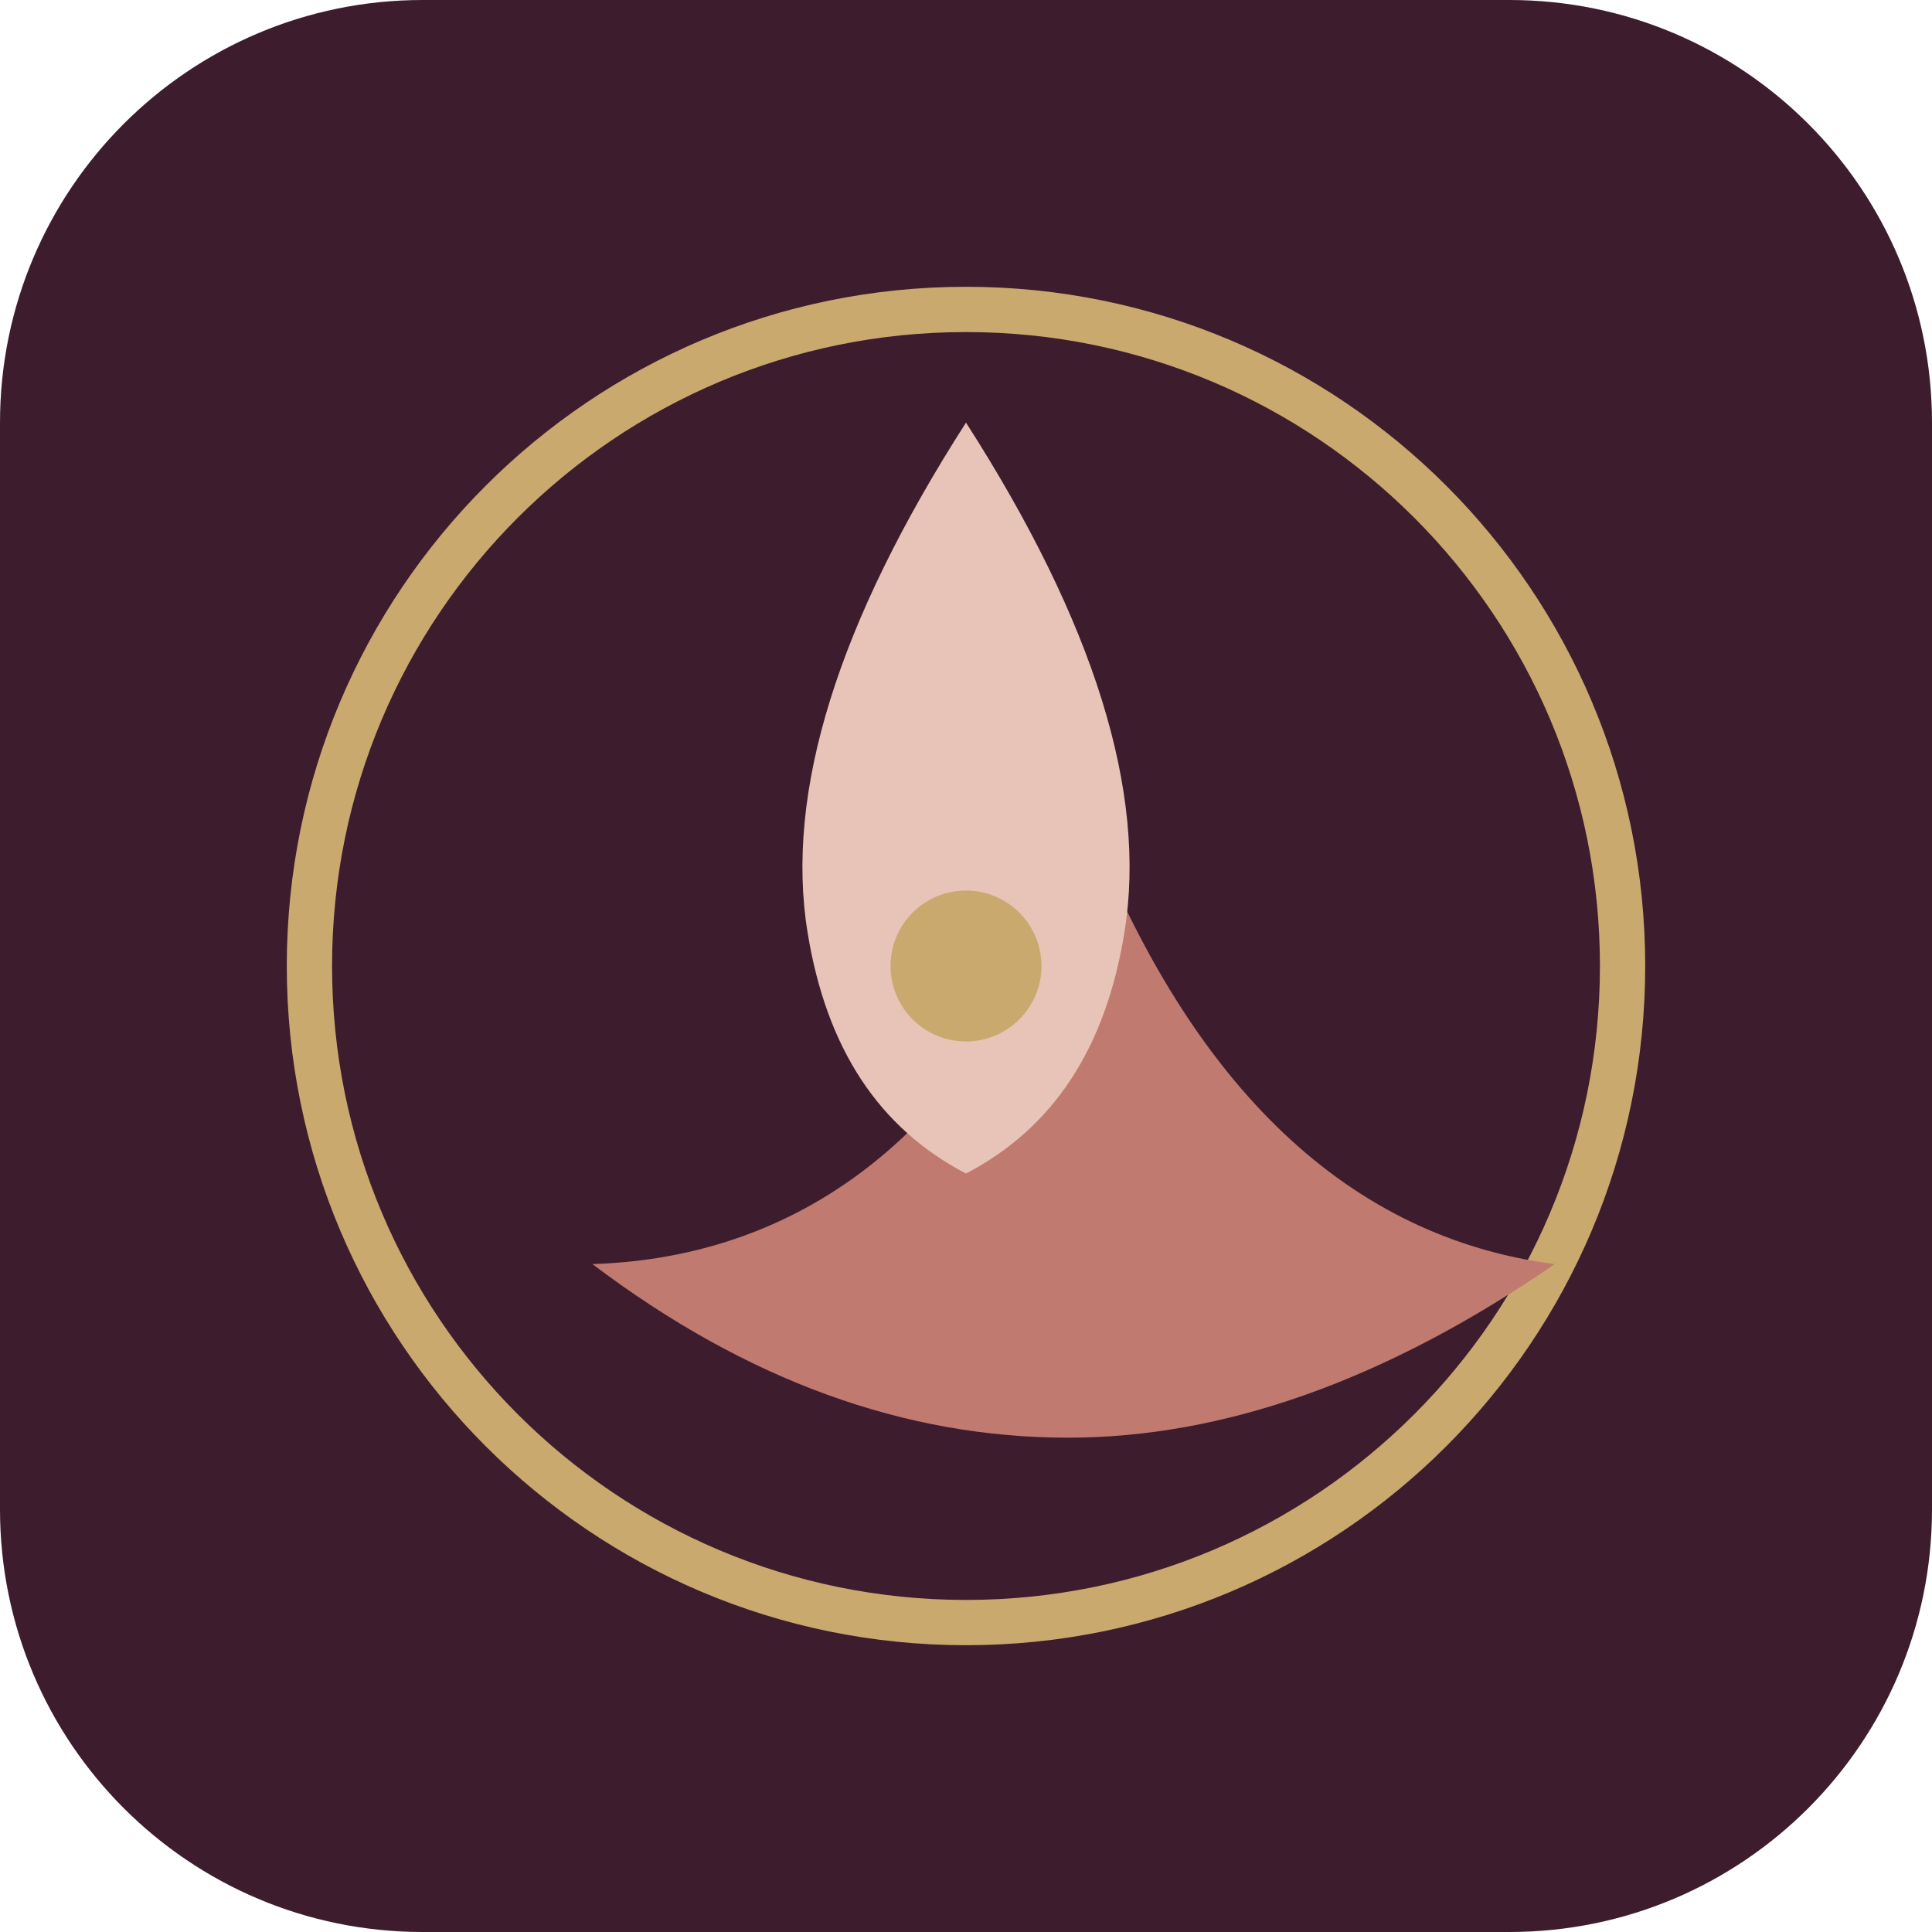
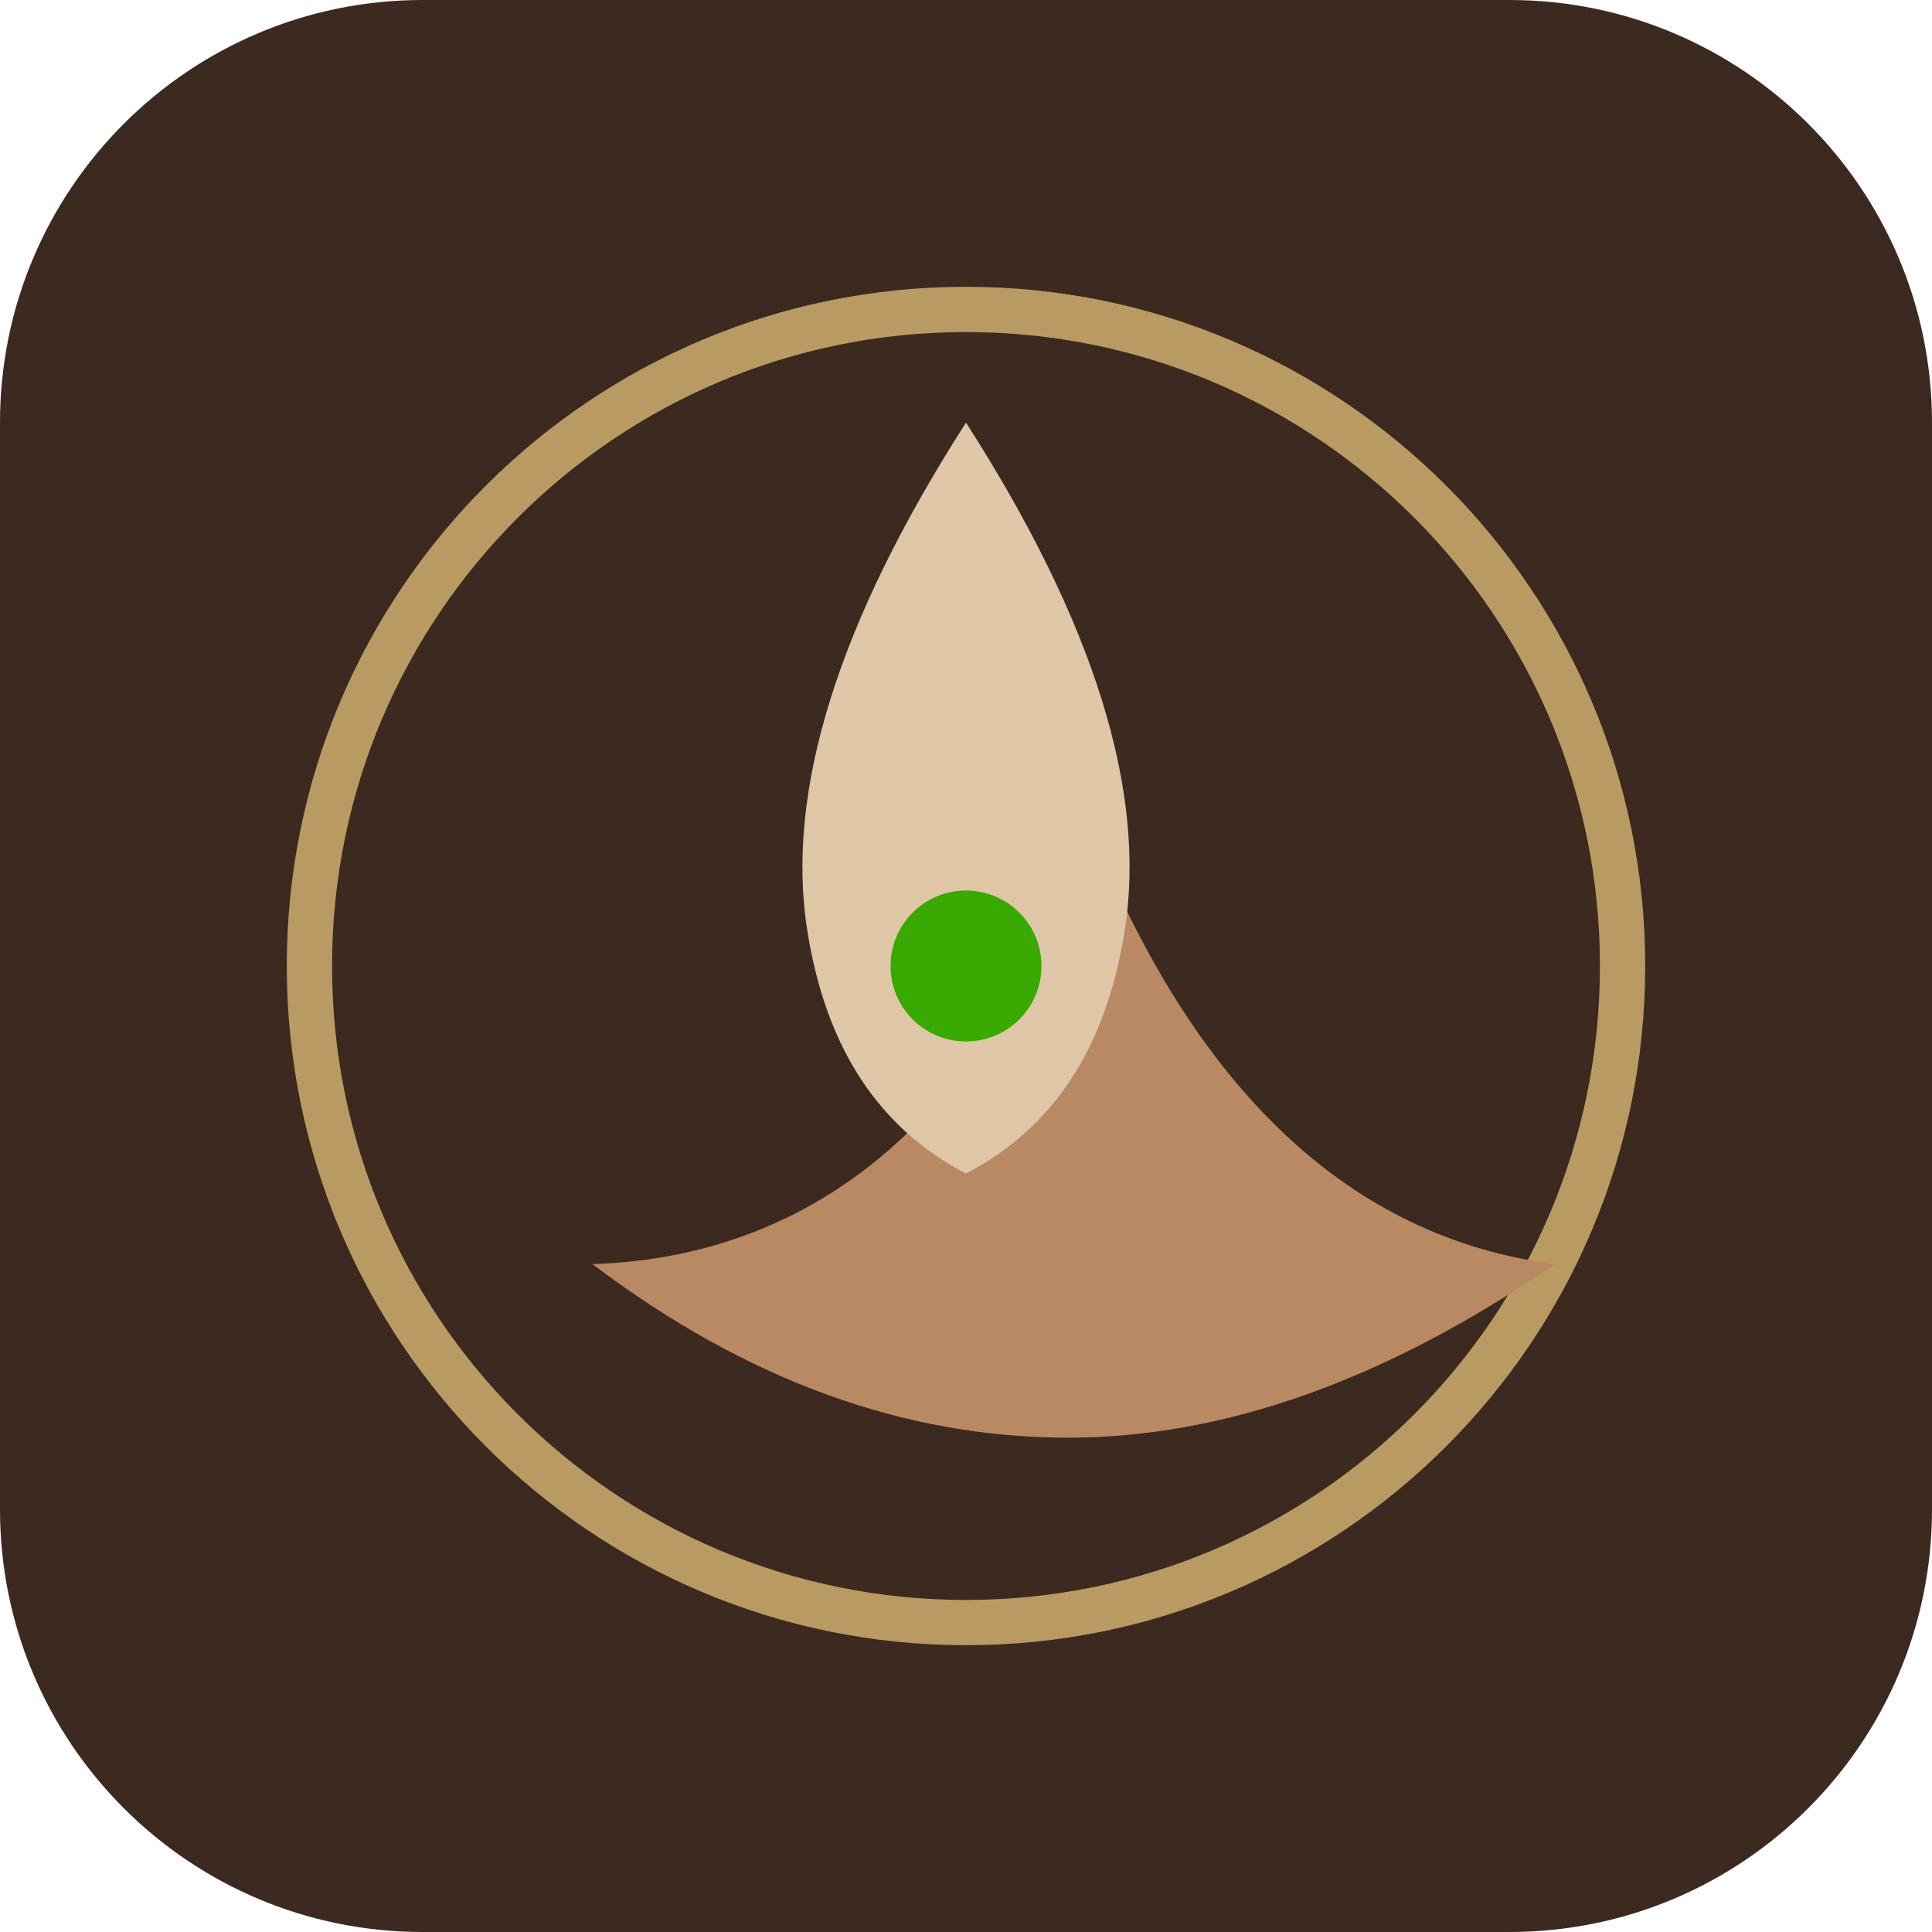
<svg xmlns="http://www.w3.org/2000/svg" viewBox="0 0 512 512">
-   <rect width="512" height="512" rx="112" fill="#3D1C2E" />
-   <circle cx="256" cy="256" r="174" fill="none" stroke="#C9A96E" stroke-width="12" />
-   <path d="M157 335c62-2 108-43 131-118 28 72 70 111 124 118-45 31-88 46-129 46-43 0-85-15-126-46Z" fill="#C17A6F" />
-   <path d="M256 112c34 53 48 98 42 135-5 31-19 52-42 64-23-12-37-33-42-64-6-37 8-82 42-135Z" fill="#E8C4B8" />
-   <circle cx="256" cy="256" r="20" fill="#C9A96E" />
+   <rect width="512" height="512" rx="112" fill="#3C291F" />
+   <circle cx="256" cy="256" r="174" fill="none" stroke="#B99A62" stroke-width="12" />
+   <path d="M157 335c62-2 108-43 131-118 28 72 70 111 124 118-45 31-88 46-129 46-43 0-85-15-126-46Z" fill="#B88963" />
+   <path d="M256 112c34 53 48 98 42 135-5 31-19 52-42 64-23-12-37-33-42-64-6-37 8-82 42-135Z" fill="#DFC6A7" />
+   <circle cx="256" cy="256" r="20" fill="#39A900" />
</svg>
